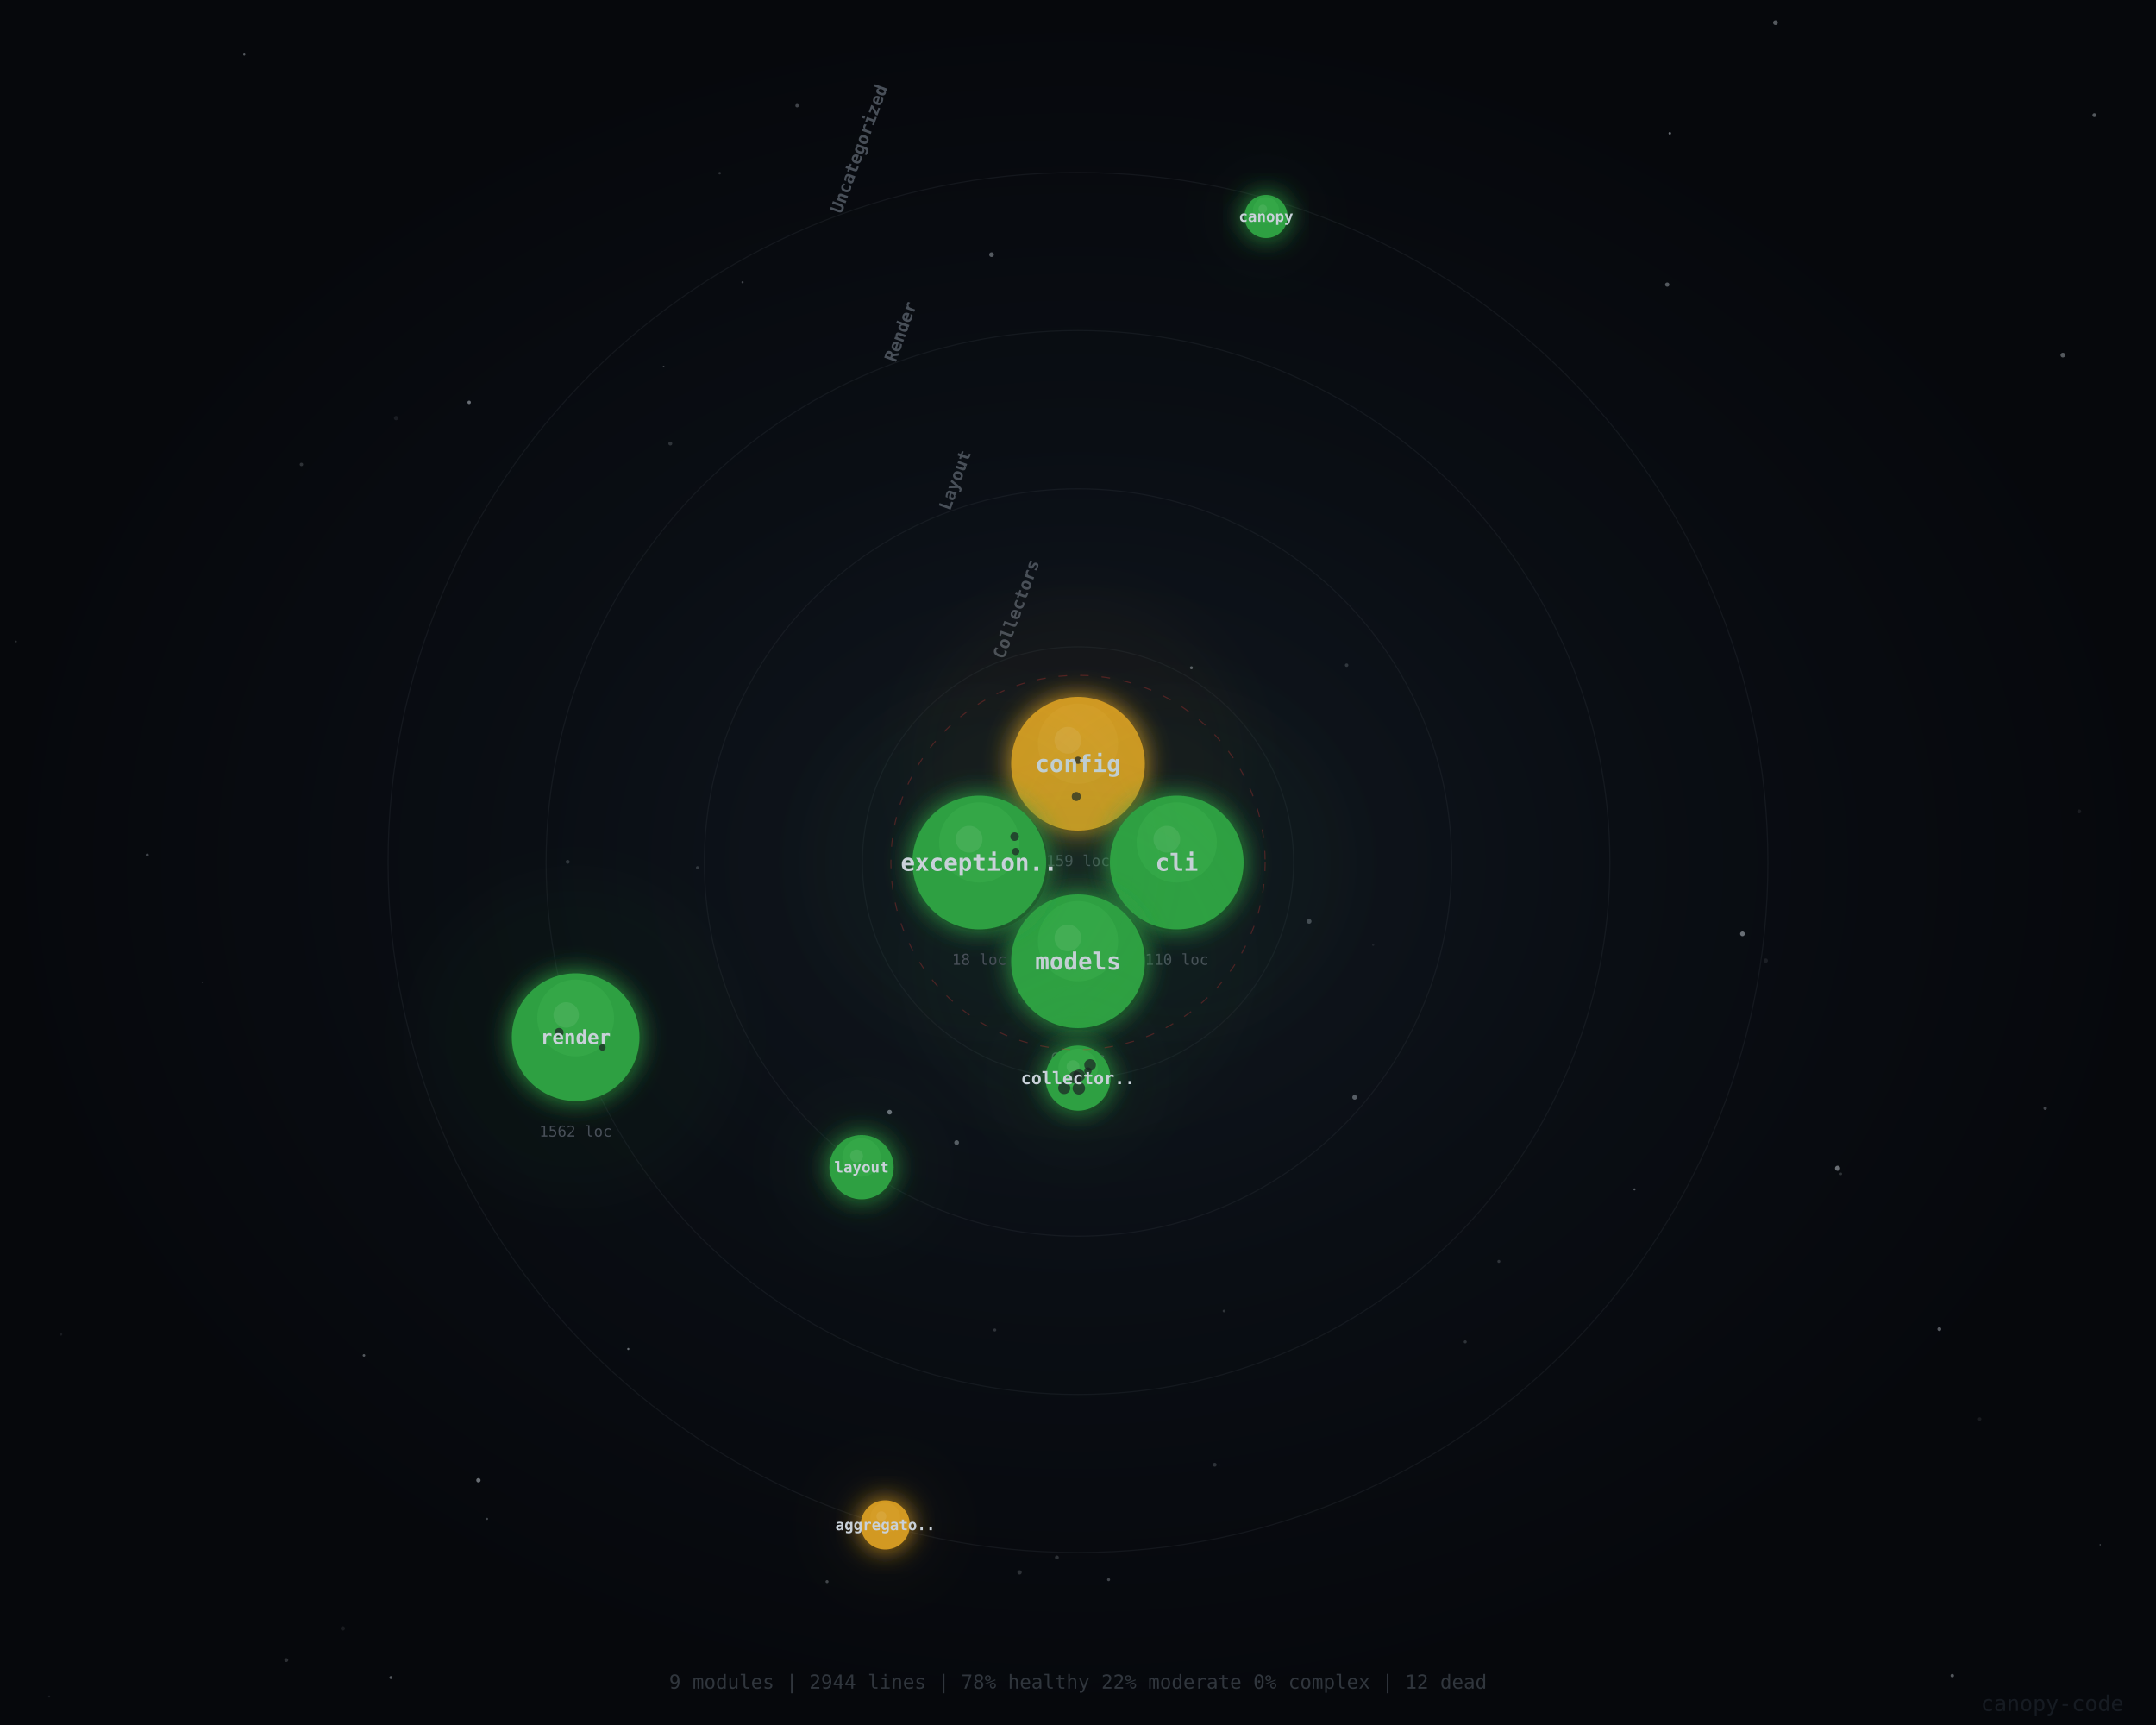
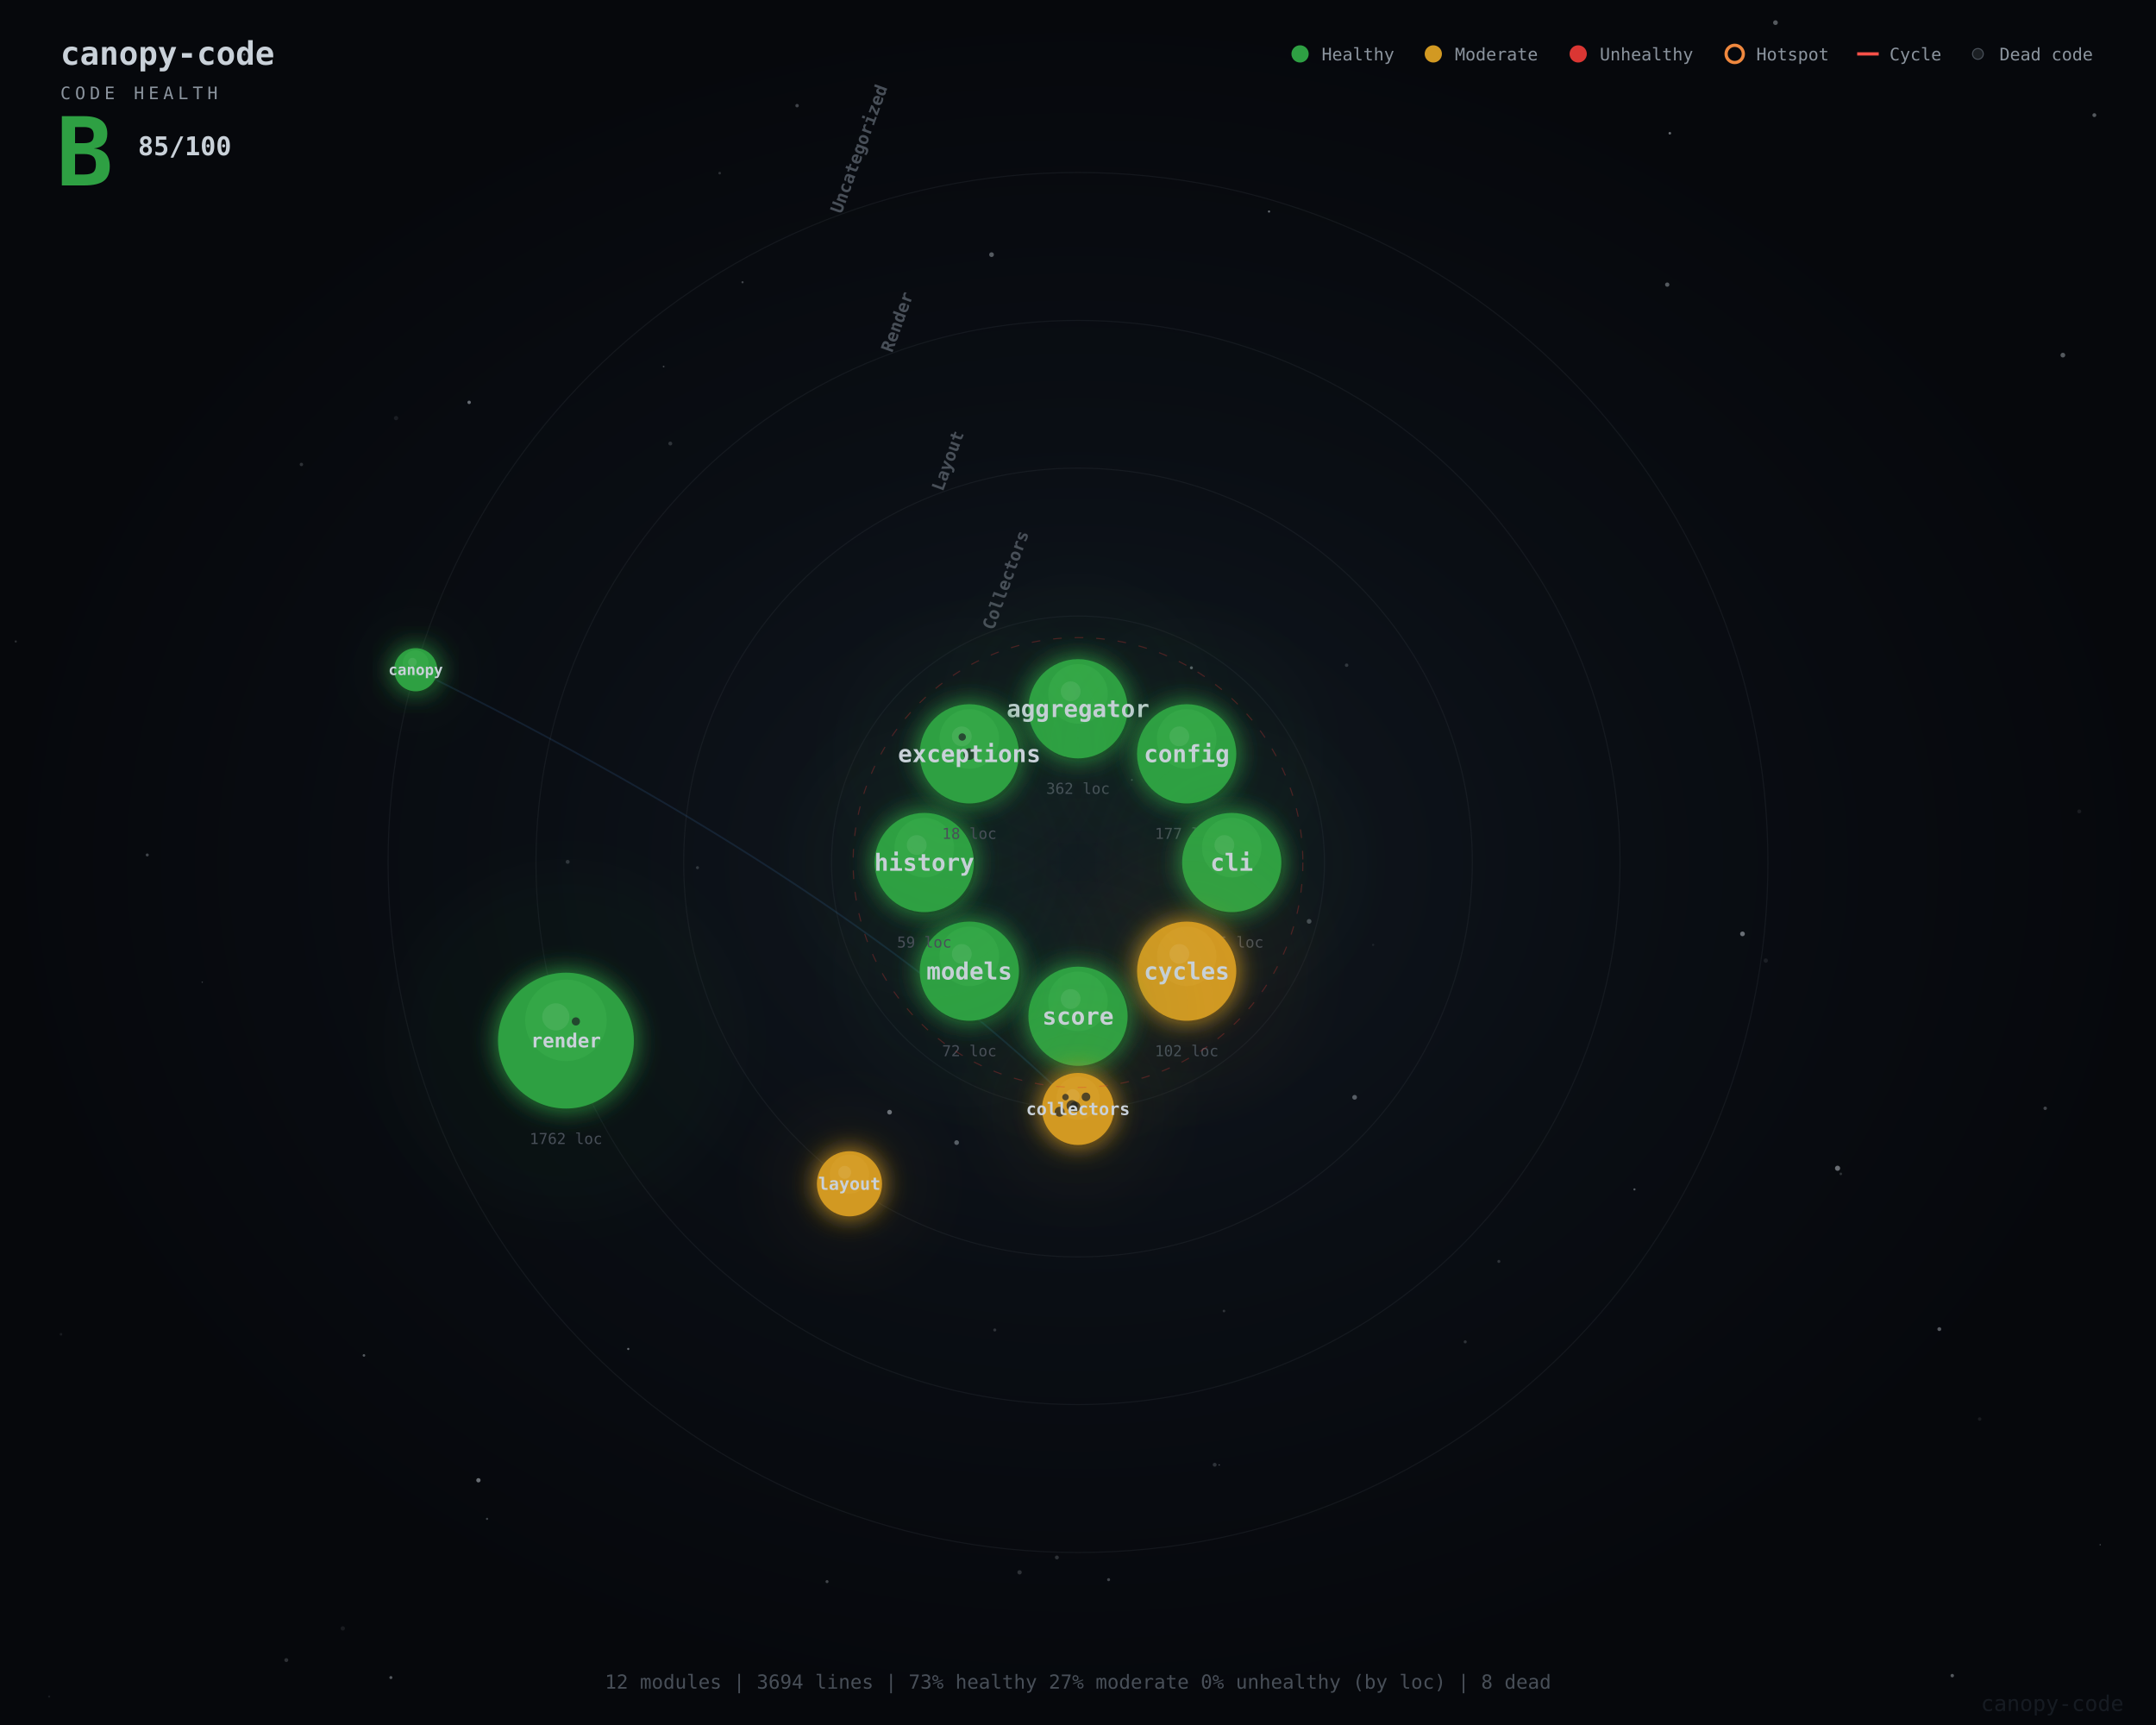
<svg xmlns="http://www.w3.org/2000/svg" viewBox="0 0 1000 800">
  <defs>
    <radialGradient id="bgGrad" cx="50%" cy="50%" r="50%">
      <stop offset="0%" stop-color="#111820" />
      <stop offset="50%" stop-color="#0a0e14" />
      <stop offset="100%" stop-color="#06080c" />
    </radialGradient>
    <filter id="nodeGlow" x="-50%" y="-50%" width="200%" height="200%">
      <feGaussianBlur stdDeviation="6" result="blur" />
      <feMerge>
        <feMergeNode in="blur" />
        <feMergeNode in="SourceGraphic" />
      </feMerge>
    </filter>
    <filter id="softGlow" x="-50%" y="-50%" width="200%" height="200%">
      <feGaussianBlur stdDeviation="12" />
    </filter>
    <filter id="churnPulse" x="-50%" y="-50%" width="200%" height="200%">
      <feGaussianBlur stdDeviation="4" result="blur" />
      <feMerge>
        <feMergeNode in="blur" />
        <feMergeNode in="SourceGraphic" />
      </feMerge>
    </filter>
  </defs>
  <rect width="1000" height="800" fill="url(#bgGrad)" />
  <circle cx="971.4" cy="53.4" r="0.9" fill="#c9d1d9" opacity="0.4" />
  <circle cx="514.2" cy="732.6" r="0.7" fill="#c9d1d9" opacity="0.3" />
  <circle cx="918.2" cy="658.1" r="0.8" fill="#c9d1d9" opacity="0.1" />
  <circle cx="956.8" cy="164.7" r="1.1" fill="#c9d1d9" opacity="0.4" />
  <circle cx="183.7" cy="193.9" r="1.0" fill="#c9d1d9" opacity="0.1" />
  <circle cx="636.9" cy="438.2" r="0.5" fill="#c9d1d9" opacity="0.1" />
  <circle cx="563.4" cy="679.3" r="0.9" fill="#c9d1d9" opacity="0.2" />
  <circle cx="774.5" cy="61.8" r="0.6" fill="#c9d1d9" opacity="0.5" />
  <circle cx="461.4" cy="616.8" r="0.7" fill="#c9d1d9" opacity="0.2" />
  <circle cx="113.3" cy="25.3" r="0.5" fill="#c9d1d9" opacity="0.4" />
  <circle cx="565.5" cy="679.4" r="0.3" fill="#c9d1d9" opacity="0.4" />
  <circle cx="291.4" cy="625.6" r="0.5" fill="#c9d1d9" opacity="0.5" />
  <circle cx="168.8" cy="628.6" r="0.6" fill="#c9d1d9" opacity="0.4" />
  <circle cx="181.3" cy="778.0" r="0.7" fill="#c9d1d9" opacity="0.4" />
  <circle cx="823.5" cy="10.5" r="1.1" fill="#c9d1d9" opacity="0.4" />
  <circle cx="974.1" cy="716.4" r="0.3" fill="#c9d1d9" opacity="0.4" />
  <circle cx="773.3" cy="132.0" r="1.0" fill="#c9d1d9" opacity="0.4" />
  <circle cx="899.5" cy="616.4" r="0.9" fill="#c9d1d9" opacity="0.4" />
  <circle cx="344.4" cy="130.9" r="0.5" fill="#c9d1d9" opacity="0.3" />
  <circle cx="964.4" cy="376.3" r="0.9" fill="#c9d1d9" opacity="0.1" />
  <circle cx="28.3" cy="618.8" r="0.6" fill="#c9d1d9" opacity="0.1" />
  <circle cx="263.3" cy="399.7" r="0.9" fill="#c9d1d9" opacity="0.2" />
  <circle cx="758.1" cy="551.6" r="0.5" fill="#c9d1d9" opacity="0.4" />
  <circle cx="139.8" cy="215.4" r="0.8" fill="#c9d1d9" opacity="0.2" />
  <circle cx="459.9" cy="118.1" r="1.1" fill="#c9d1d9" opacity="0.4" />
  <circle cx="852.3" cy="541.8" r="1.2" fill="#c9d1d9" opacity="0.5" />
  <circle cx="628.3" cy="508.9" r="1.1" fill="#c9d1d9" opacity="0.4" />
  <circle cx="552.6" cy="309.7" r="0.7" fill="#c9d1d9" opacity="0.4" />
  <circle cx="333.8" cy="80.3" r="0.6" fill="#c9d1d9" opacity="0.2" />
  <circle cx="819.0" cy="445.5" r="1.0" fill="#c9d1d9" opacity="0.1" />
  <circle cx="217.6" cy="186.6" r="0.8" fill="#c9d1d9" opacity="0.5" />
  <circle cx="93.8" cy="455.5" r="0.3" fill="#c9d1d9" opacity="0.3" />
  <circle cx="307.8" cy="170.0" r="0.4" fill="#c9d1d9" opacity="0.3" />
  <circle cx="695.2" cy="585.0" r="0.7" fill="#c9d1d9" opacity="0.2" />
  <circle cx="369.7" cy="49.0" r="0.8" fill="#c9d1d9" opacity="0.3" />
  <circle cx="221.9" cy="686.5" r="1.0" fill="#c9d1d9" opacity="0.5" />
  <circle cx="607.2" cy="427.3" r="1.1" fill="#c9d1d9" opacity="0.3" />
  <circle cx="808.2" cy="433.1" r="1.1" fill="#c9d1d9" opacity="0.5" />
  <circle cx="310.9" cy="205.7" r="0.9" fill="#c9d1d9" opacity="0.2" />
  <circle cx="159.0" cy="755.2" r="1.0" fill="#c9d1d9" opacity="0.1" />
  <circle cx="225.9" cy="704.4" r="0.5" fill="#c9d1d9" opacity="0.3" />
  <circle cx="489.4" cy="452.3" r="0.4" fill="#c9d1d9" opacity="0.5" />
  <circle cx="624.6" cy="308.5" r="0.8" fill="#c9d1d9" opacity="0.2" />
  <circle cx="383.6" cy="733.5" r="0.7" fill="#c9d1d9" opacity="0.3" />
  <circle cx="905.5" cy="777.1" r="0.8" fill="#c9d1d9" opacity="0.4" />
  <circle cx="525.0" cy="361.7" r="0.4" fill="#c9d1d9" opacity="0.3" />
  <circle cx="567.7" cy="608.0" r="0.6" fill="#c9d1d9" opacity="0.2" />
  <circle cx="412.6" cy="515.8" r="1.1" fill="#c9d1d9" opacity="0.5" />
  <circle cx="679.6" cy="622.3" r="0.7" fill="#c9d1d9" opacity="0.2" />
  <circle cx="472.9" cy="729.2" r="1.0" fill="#c9d1d9" opacity="0.2" />
  <circle cx="22.8" cy="786.8" r="0.5" fill="#c9d1d9" opacity="0.1" />
  <circle cx="323.5" cy="402.4" r="0.7" fill="#c9d1d9" opacity="0.2" />
  <circle cx="490.2" cy="722.3" r="0.9" fill="#c9d1d9" opacity="0.2" />
  <circle cx="132.8" cy="769.9" r="0.9" fill="#c9d1d9" opacity="0.2" />
  <circle cx="443.7" cy="529.9" r="1.1" fill="#c9d1d9" opacity="0.4" />
  <circle cx="7.3" cy="297.5" r="0.5" fill="#c9d1d9" opacity="0.2" />
  <circle cx="853.8" cy="544.4" r="0.6" fill="#c9d1d9" opacity="0.2" />
  <circle cx="588.6" cy="98.1" r="0.5" fill="#c9d1d9" opacity="0.5" />
  <circle cx="948.6" cy="514.0" r="0.8" fill="#c9d1d9" opacity="0.3" />
  <circle cx="68.3" cy="396.5" r="0.7" fill="#c9d1d9" opacity="0.3" />
-   <circle cx="500.0" cy="400.0" r="100.0" fill="none" stroke="#30363d" stroke-width="0.5" opacity="0.3" />
-   <circle cx="500.0" cy="400.0" r="173.3" fill="none" stroke="#30363d" stroke-width="0.5" opacity="0.3" />
-   <circle cx="500.0" cy="400.0" r="246.7" fill="none" stroke="#30363d" stroke-width="0.5" opacity="0.3" />
+   <circle cx="500.0" cy="400.0" r="114.3" fill="none" stroke="#30363d" stroke-width="0.5" opacity="0.3" />
+   <circle cx="500.0" cy="400.0" r="182.9" fill="none" stroke="#30363d" stroke-width="0.5" opacity="0.3" />
+   <circle cx="500.0" cy="400.0" r="251.4" fill="none" stroke="#30363d" stroke-width="0.5" opacity="0.3" />
  <circle cx="500.0" cy="400.0" r="320.0" fill="none" stroke="#30363d" stroke-width="0.5" opacity="0.3" />
-   <text x="465.7" y="306.1" font-family="monospace" font-size="8" font-weight="600" fill="#484f58" text-anchor="start" transform="rotate(-70 465.7 306.1)">Collectors</text>
-   <text x="440.6" y="237.2" font-family="monospace" font-size="8" font-weight="600" fill="#484f58" text-anchor="start" transform="rotate(-70 440.6 237.2)">Layout</text>
-   <text x="415.4" y="168.3" font-family="monospace" font-size="8" font-weight="600" fill="#484f58" text-anchor="start" transform="rotate(-70 415.4 168.3)">Render</text>
+   <text x="460.8" y="292.6" font-family="monospace" font-size="8" font-weight="600" fill="#484f58" text-anchor="start" transform="rotate(-70 460.8 292.6)">Collectors</text>
+   <text x="437.3" y="228.2" font-family="monospace" font-size="8" font-weight="600" fill="#484f58" text-anchor="start" transform="rotate(-70 437.3 228.2)">Layout</text>
+   <text x="413.8" y="163.8" font-family="monospace" font-size="8" font-weight="600" fill="#484f58" text-anchor="start" transform="rotate(-70 413.8 163.8)">Render</text>
  <text x="390.3" y="99.4" font-family="monospace" font-size="8" font-weight="600" fill="#484f58" text-anchor="start" transform="rotate(-70 390.3 99.4)">Uncategorized</text>
-   <path data-from="canopy.aggregator" data-to="canopy" d="M410.6,707.2 Q499.2,402.7 587.2,100.4" fill="none" stroke="#58a6ff" stroke-width="0.8" opacity="0" />
-   <path data-from="canopy.aggregator" data-to="canopy.collectors" d="M410.6,707.2 Q468.7,542.5 500.0,500.0" fill="none" stroke="#58a6ff" stroke-width="0.8" opacity="0" />
-   <path data-from="canopy.collectors" data-to="canopy" d="M500.0,500.0 Q530.5,330.1 587.2,100.4" fill="none" stroke="#58a6ff" stroke-width="0.8" opacity="0" />
-   <path data-from="canopy.layout" data-to="canopy" d="M399.6,541.3 Q495.4,344.6 587.2,100.4" fill="none" stroke="#58a6ff" stroke-width="0.8" opacity="0" />
-   <path data-from="canopy.render" data-to="canopy.layout" d="M267.0,481.0 Q383.3,477.8 399.6,541.3" fill="none" stroke="#58a6ff" stroke-width="0.8" opacity="0" />
+   <path data-from="canopy.collectors" data-to="canopy" d="M500.0,514.3 Q392.5,408.7 192.8,310.6" fill="none" stroke="#58a6ff" stroke-width="0.8" opacity="0.12" />
+   <path data-from="canopy.layout" data-to="canopy" d="M394.0,549.0 Q355.4,420.9 192.8,310.6" fill="none" stroke="#58a6ff" stroke-width="0.8" opacity="0.0" />
+   <path data-from="canopy.render" data-to="canopy.layout" d="M262.5,482.6 Q379.8,481.1 394.0,549.0" fill="none" stroke="#58a6ff" stroke-width="0.8" opacity="0.0" />
+   <g data-module="canopy.aggregator">
+     <circle cx="500.0" cy="328.7" r="57.5" fill="#2ea04355" opacity="0.1" filter="url(#softGlow)" />
+     <circle cx="501.0" cy="329.7" r="23.0" fill="#000000" opacity="0.3" />
+     <circle cx="500.0" cy="328.7" r="23.0" fill="#2ea043" filter="url(#nodeGlow)" />
+     <circle cx="500.0" cy="321.8" r="13.8" fill="#56d364" opacity="0.15" />
+     <circle cx="496.6" cy="320.6" r="4.6" fill="#ffffff" opacity="0.08" />
+     <text x="500.0" y="328.7" font-family="monospace" font-size="11" font-weight="700" fill="#c9d1d9" text-anchor="middle" dy="0.35em">aggregator</text>
+     <text x="500.0" y="365.7" font-family="monospace" font-size="7" fill="#484f58" text-anchor="middle" dy="0.35em">362 loc</text>
+   </g>
  <g data-module="canopy.config">
-     <circle cx="500.0" cy="354.2" r="77.5" fill="#d2992255" opacity="0.1" filter="url(#softGlow)" />
-     <circle cx="501.0" cy="355.2" r="31.0" fill="#000000" opacity="0.3" />
-     <circle cx="500.0" cy="354.2" r="31.0" fill="#d29922" filter="url(#nodeGlow)" />
-     <circle cx="500.0" cy="344.9" r="18.6" fill="#e3b341" opacity="0.15" />
-     <circle cx="495.3" cy="343.3" r="6.2" fill="#ffffff" opacity="0.08" />
-     <circle cx="499.2" cy="369.4" r="2.1" fill="#1b1f23" opacity="0.7" />
-     <circle cx="500.0" cy="352.6" r="1.7" fill="#1b1f23" opacity="0.7" />
-     <text x="500.0" y="354.2" font-family="monospace" font-size="11" font-weight="700" fill="#c9d1d9" text-anchor="middle" dy="0.35em">config</text>
-     <text x="500.0" y="399.2" font-family="monospace" font-size="7" fill="#484f58" text-anchor="middle" dy="0.35em">159 loc</text>
+     <circle cx="550.4" cy="349.6" r="57.5" fill="#2ea04355" opacity="0.1" filter="url(#softGlow)" />
+     <circle cx="551.4" cy="350.6" r="23.0" fill="#000000" opacity="0.3" />
+     <circle cx="550.4" cy="349.6" r="23.0" fill="#2ea043" filter="url(#nodeGlow)" />
+     <circle cx="550.4" cy="342.7" r="13.8" fill="#56d364" opacity="0.15" />
+     <circle cx="547.0" cy="341.5" r="4.6" fill="#ffffff" opacity="0.08" />
+     <text x="550.4" y="349.6" font-family="monospace" font-size="11" font-weight="700" fill="#c9d1d9" text-anchor="middle" dy="0.35em">config</text>
+     <text x="550.4" y="386.6" font-family="monospace" font-size="7" fill="#484f58" text-anchor="middle" dy="0.35em">177 loc</text>
  </g>
  <g data-module="canopy.cli">
-     <circle cx="545.8" cy="400.0" r="77.5" fill="#2ea04355" opacity="0.1" filter="url(#softGlow)" />
-     <circle cx="546.8" cy="401.0" r="31.0" fill="#000000" opacity="0.3" />
-     <circle cx="545.8" cy="400.0" r="31.0" fill="#2ea043" filter="url(#nodeGlow)" />
-     <circle cx="545.8" cy="390.7" r="18.6" fill="#56d364" opacity="0.15" />
-     <circle cx="541.2" cy="389.2" r="6.2" fill="#ffffff" opacity="0.08" />
-     <text x="545.8" y="400.0" font-family="monospace" font-size="11" font-weight="700" fill="#c9d1d9" text-anchor="middle" dy="0.35em">cli</text>
-     <text x="545.8" y="445.0" font-family="monospace" font-size="7" fill="#484f58" text-anchor="middle" dy="0.35em">110 loc</text>
+     <circle cx="571.3" cy="400.0" r="57.5" fill="#2ea04355" opacity="0.1" filter="url(#softGlow)" />
+     <circle cx="572.3" cy="401.0" r="23.0" fill="#000000" opacity="0.3" />
+     <circle cx="571.3" cy="400.0" r="23.0" fill="#2ea043" filter="url(#nodeGlow)" />
+     <circle cx="571.3" cy="393.1" r="13.8" fill="#56d364" opacity="0.15" />
+     <circle cx="567.9" cy="391.9" r="4.6" fill="#ffffff" opacity="0.08" />
+     <text x="571.3" y="400.0" font-family="monospace" font-size="11" font-weight="700" fill="#c9d1d9" text-anchor="middle" dy="0.35em">cli</text>
+     <text x="571.3" y="437.0" font-family="monospace" font-size="7" fill="#484f58" text-anchor="middle" dy="0.35em">145 loc</text>
+   </g>
+   <g data-module="canopy.cycles">
+     <circle cx="550.4" cy="450.4" r="57.5" fill="#d2992255" opacity="0.1" filter="url(#softGlow)" />
+     <circle cx="551.4" cy="451.4" r="23.0" fill="#000000" opacity="0.3" />
+     <circle cx="550.4" cy="450.4" r="23.0" fill="#d29922" filter="url(#nodeGlow)" />
+     <circle cx="550.4" cy="443.5" r="13.8" fill="#e3b341" opacity="0.15" />
+     <circle cx="547.0" cy="442.4" r="4.6" fill="#ffffff" opacity="0.08" />
+     <text x="550.4" y="450.4" font-family="monospace" font-size="11" font-weight="700" fill="#c9d1d9" text-anchor="middle" dy="0.35em">cycles</text>
+     <text x="550.4" y="487.4" font-family="monospace" font-size="7" fill="#484f58" text-anchor="middle" dy="0.35em">102 loc</text>
+   </g>
+   <g data-module="canopy.score">
+     <circle cx="500.0" cy="471.3" r="57.5" fill="#2ea04355" opacity="0.1" filter="url(#softGlow)" />
+     <circle cx="501.0" cy="472.3" r="23.0" fill="#000000" opacity="0.3" />
+     <circle cx="500.0" cy="471.3" r="23.0" fill="#2ea043" filter="url(#nodeGlow)" />
+     <circle cx="500.0" cy="464.4" r="13.8" fill="#56d364" opacity="0.15" />
+     <circle cx="496.6" cy="463.3" r="4.6" fill="#ffffff" opacity="0.08" />
+     <text x="500.0" y="471.3" font-family="monospace" font-size="11" font-weight="700" fill="#c9d1d9" text-anchor="middle" dy="0.35em">score</text>
+     <text x="500.0" y="508.3" font-family="monospace" font-size="7" fill="#484f58" text-anchor="middle" dy="0.35em">91 loc</text>
  </g>
  <g data-module="canopy.models">
-     <circle cx="500.0" cy="445.8" r="77.5" fill="#2ea04355" opacity="0.1" filter="url(#softGlow)" />
-     <circle cx="501.0" cy="446.8" r="31.0" fill="#000000" opacity="0.3" />
-     <circle cx="500.0" cy="445.8" r="31.0" fill="#2ea043" filter="url(#nodeGlow)" />
-     <circle cx="500.0" cy="436.5" r="18.6" fill="#56d364" opacity="0.15" />
-     <circle cx="495.3" cy="435.0" r="6.2" fill="#ffffff" opacity="0.08" />
-     <text x="500.0" y="445.8" font-family="monospace" font-size="11" font-weight="700" fill="#c9d1d9" text-anchor="middle" dy="0.35em">models</text>
-     <text x="500.0" y="490.8" font-family="monospace" font-size="7" fill="#484f58" text-anchor="middle" dy="0.35em">60 loc</text>
+     <circle cx="449.6" cy="450.4" r="57.5" fill="#2ea04355" opacity="0.1" filter="url(#softGlow)" />
+     <circle cx="450.6" cy="451.4" r="23.0" fill="#000000" opacity="0.3" />
+     <circle cx="449.6" cy="450.4" r="23.0" fill="#2ea043" filter="url(#nodeGlow)" />
+     <circle cx="449.6" cy="443.5" r="13.8" fill="#56d364" opacity="0.15" />
+     <circle cx="446.1" cy="442.4" r="4.6" fill="#ffffff" opacity="0.08" />
+     <text x="449.6" y="450.4" font-family="monospace" font-size="11" font-weight="700" fill="#c9d1d9" text-anchor="middle" dy="0.35em">models</text>
+     <text x="449.6" y="487.4" font-family="monospace" font-size="7" fill="#484f58" text-anchor="middle" dy="0.35em">72 loc</text>
+   </g>
+   <g data-module="canopy.history">
+     <circle cx="428.7" cy="400.0" r="57.5" fill="#2ea04355" opacity="0.1" filter="url(#softGlow)" />
+     <circle cx="429.7" cy="401.0" r="23.0" fill="#000000" opacity="0.3" />
+     <circle cx="428.7" cy="400.0" r="23.0" fill="#2ea043" filter="url(#nodeGlow)" />
+     <circle cx="428.7" cy="393.1" r="13.8" fill="#56d364" opacity="0.15" />
+     <circle cx="425.2" cy="391.9" r="4.6" fill="#ffffff" opacity="0.08" />
+     <text x="428.7" y="400.0" font-family="monospace" font-size="11" font-weight="700" fill="#c9d1d9" text-anchor="middle" dy="0.35em">history</text>
+     <text x="428.7" y="437.0" font-family="monospace" font-size="7" fill="#484f58" text-anchor="middle" dy="0.35em">59 loc</text>
  </g>
  <g data-module="canopy.exceptions">
-     <circle cx="454.2" cy="400.0" r="77.5" fill="#2ea04355" opacity="0.1" filter="url(#softGlow)" />
-     <circle cx="455.2" cy="401.0" r="31.0" fill="#000000" opacity="0.3" />
-     <circle cx="454.2" cy="400.0" r="31.0" fill="#2ea043" filter="url(#nodeGlow)" />
-     <circle cx="454.2" cy="390.7" r="18.6" fill="#56d364" opacity="0.15" />
-     <circle cx="449.5" cy="389.2" r="6.2" fill="#ffffff" opacity="0.08" />
-     <circle cx="471.1" cy="394.9" r="1.7" fill="#1b1f23" opacity="0.7" />
-     <circle cx="470.6" cy="388.0" r="2.0" fill="#1b1f23" opacity="0.7" />
-     <text x="454.2" y="400.0" font-family="monospace" font-size="11" font-weight="700" fill="#c9d1d9" text-anchor="middle" dy="0.35em">exception..</text>
-     <text x="454.2" y="445.0" font-family="monospace" font-size="7" fill="#484f58" text-anchor="middle" dy="0.35em">18 loc</text>
+     <circle cx="449.6" cy="349.6" r="57.5" fill="#2ea04355" opacity="0.1" filter="url(#softGlow)" />
+     <circle cx="450.6" cy="350.6" r="23.0" fill="#000000" opacity="0.3" />
+     <circle cx="449.6" cy="349.6" r="23.0" fill="#2ea043" filter="url(#nodeGlow)" />
+     <circle cx="449.6" cy="342.7" r="13.8" fill="#56d364" opacity="0.15" />
+     <circle cx="446.1" cy="341.5" r="4.6" fill="#ffffff" opacity="0.08" />
+     <circle cx="446.3" cy="341.8" r="1.7" fill="#1b1f23" opacity="0.7" />
+     <circle cx="449.6" cy="349.7" r="2.7" fill="#1b1f23" opacity="0.7" />
+     <text x="449.6" y="349.6" font-family="monospace" font-size="11" font-weight="700" fill="#c9d1d9" text-anchor="middle" dy="0.35em">exceptions</text>
+     <text x="449.6" y="386.6" font-family="monospace" font-size="7" fill="#484f58" text-anchor="middle" dy="0.35em">18 loc</text>
  </g>
  <g data-module="canopy.collectors">
-     <circle cx="500.0" cy="500.0" r="37.8" fill="#2ea04355" opacity="0.1" filter="url(#softGlow)" />
-     <circle cx="501.0" cy="501.0" r="15.1" fill="#000000" opacity="0.3" />
-     <circle cx="500.0" cy="500.0" r="15.1" fill="#2ea043" filter="url(#nodeGlow)" />
-     <circle cx="500.0" cy="495.5" r="9.1" fill="#56d364" opacity="0.15" />
-     <circle cx="497.7" cy="494.7" r="3.0" fill="#ffffff" opacity="0.08" />
-     <circle cx="498.7" cy="499.6" r="2.9" fill="#1b1f23" opacity="0.7" />
-     <circle cx="504.6" cy="496.7" r="1.7" fill="#1b1f23" opacity="0.7" />
-     <circle cx="493.6" cy="504.6" r="2.8" fill="#1b1f23" opacity="0.7" />
-     <circle cx="500.4" cy="504.7" r="2.9" fill="#1b1f23" opacity="0.7" />
-     <circle cx="500.5" cy="498.8" r="2.8" fill="#1b1f23" opacity="0.7" />
-     <circle cx="505.6" cy="493.9" r="2.7" fill="#1b1f23" opacity="0.7" />
-     <text x="500.0" y="500.0" font-family="monospace" font-size="8" font-weight="600" fill="#c9d1d9" text-anchor="middle" dy="0.35em">collector..</text>
+     <circle cx="500.0" cy="514.3" r="41.8" fill="#d2992255" opacity="0.1" filter="url(#softGlow)" />
+     <circle cx="501.0" cy="515.3" r="16.7" fill="#000000" opacity="0.3" />
+     <circle cx="500.0" cy="514.3" r="16.7" fill="#d29922" filter="url(#nodeGlow)" />
+     <circle cx="500.0" cy="509.3" r="10.0" fill="#e3b341" opacity="0.15" />
+     <circle cx="497.5" cy="508.4" r="3.3" fill="#ffffff" opacity="0.08" />
+     <circle cx="498.7" cy="513.3" r="2.4" fill="#1b1f23" opacity="0.7" />
+     <circle cx="503.7" cy="508.7" r="2.0" fill="#1b1f23" opacity="0.7" />
+     <circle cx="491.5" cy="515.6" r="2.3" fill="#1b1f23" opacity="0.7" />
+     <circle cx="497.3" cy="512.8" r="2.6" fill="#1b1f23" opacity="0.7" />
+     <circle cx="494.2" cy="508.8" r="1.5" fill="#1b1f23" opacity="0.7" />
+     <text x="500.0" y="514.3" font-family="monospace" font-size="8" font-weight="600" fill="#c9d1d9" text-anchor="middle" dy="0.35em">collectors</text>
  </g>
  <g data-module="canopy.layout">
-     <circle cx="399.6" cy="541.3" r="37.2" fill="#2ea04355" opacity="0.1" filter="url(#softGlow)" />
-     <circle cx="400.6" cy="542.3" r="14.9" fill="#000000" opacity="0.3" />
-     <circle cx="399.6" cy="541.3" r="14.9" fill="#2ea043" filter="url(#nodeGlow)" />
-     <circle cx="399.6" cy="536.8" r="8.9" fill="#56d364" opacity="0.15" />
-     <circle cx="397.3" cy="536.1" r="3.0" fill="#ffffff" opacity="0.08" />
-     <text x="399.6" y="541.3" font-family="monospace" font-size="7" font-weight="600" fill="#c9d1d9" text-anchor="middle" dy="0.35em">layout</text>
+     <circle cx="394.0" cy="549.0" r="37.8" fill="#d2992255" opacity="0.1" filter="url(#softGlow)" />
+     <circle cx="395.0" cy="550.0" r="15.1" fill="#000000" opacity="0.3" />
+     <circle cx="394.0" cy="549.0" r="15.1" fill="#d29922" filter="url(#nodeGlow)" />
+     <circle cx="394.0" cy="544.5" r="9.1" fill="#e3b341" opacity="0.15" />
+     <circle cx="391.8" cy="543.7" r="3.0" fill="#ffffff" opacity="0.08" />
+     <text x="394.0" y="549.0" font-family="monospace" font-size="8" font-weight="600" fill="#c9d1d9" text-anchor="middle" dy="0.35em">layout</text>
  </g>
  <g data-module="canopy.render">
-     <circle cx="267.0" cy="481.0" r="74.1" fill="#2ea04355" opacity="0.1" filter="url(#softGlow)" />
-     <circle cx="268.0" cy="482.0" r="29.6" fill="#000000" opacity="0.3" />
-     <circle cx="267.0" cy="481.0" r="29.6" fill="#2ea043" filter="url(#nodeGlow)" />
-     <circle cx="267.0" cy="472.1" r="17.8" fill="#56d364" opacity="0.15" />
-     <circle cx="262.6" cy="470.7" r="5.9" fill="#ffffff" opacity="0.08" />
-     <circle cx="259.3" cy="478.8" r="2.1" fill="#1b1f23" opacity="0.7" />
-     <circle cx="279.4" cy="485.8" r="1.5" fill="#1b1f23" opacity="0.7" />
-     <text x="267.0" y="481.0" font-family="monospace" font-size="9" font-weight="600" fill="#c9d1d9" text-anchor="middle" dy="0.35em">render</text>
-     <text x="267.0" y="524.7" font-family="monospace" font-size="7" fill="#484f58" text-anchor="middle" dy="0.35em">1562 loc</text>
-   </g>
-   <g data-module="canopy.aggregator">
-     <circle cx="410.6" cy="707.2" r="28.6" fill="#d2992255" opacity="0.1" filter="url(#softGlow)" />
-     <circle cx="411.6" cy="708.2" r="11.4" fill="#000000" opacity="0.3" />
-     <circle cx="410.6" cy="707.2" r="11.4" fill="#d29922" filter="url(#nodeGlow)" />
-     <circle cx="410.6" cy="703.8" r="6.9" fill="#e3b341" opacity="0.15" />
-     <circle cx="408.8" cy="703.2" r="2.3" fill="#ffffff" opacity="0.08" />
-     <text x="410.6" y="707.2" font-family="monospace" font-size="7" font-weight="600" fill="#c9d1d9" text-anchor="middle" dy="0.35em">aggregato..</text>
+     <circle cx="262.5" cy="482.6" r="78.7" fill="#2ea04355" opacity="0.1" filter="url(#softGlow)" />
+     <circle cx="263.5" cy="483.6" r="31.5" fill="#000000" opacity="0.3" />
+     <circle cx="262.5" cy="482.6" r="31.5" fill="#2ea043" filter="url(#nodeGlow)" />
+     <circle cx="262.5" cy="473.2" r="18.9" fill="#56d364" opacity="0.15" />
+     <circle cx="257.8" cy="471.6" r="6.3" fill="#ffffff" opacity="0.08" />
+     <circle cx="267.1" cy="473.7" r="1.9" fill="#1b1f23" opacity="0.7" />
+     <text x="262.5" y="482.6" font-family="monospace" font-size="9" font-weight="600" fill="#c9d1d9" text-anchor="middle" dy="0.35em">render</text>
+     <text x="262.5" y="528.1" font-family="monospace" font-size="7" fill="#484f58" text-anchor="middle" dy="0.35em">1762 loc</text>
  </g>
  <g data-module="canopy">
-     <circle cx="587.2" cy="100.4" r="25.0" fill="#2ea04355" opacity="0.1" filter="url(#softGlow)" />
-     <circle cx="588.2" cy="101.4" r="10.0" fill="#000000" opacity="0.3" />
-     <circle cx="587.2" cy="100.4" r="10.0" fill="#2ea043" filter="url(#nodeGlow)" />
-     <circle cx="587.2" cy="97.4" r="6.0" fill="#56d364" opacity="0.15" />
-     <circle cx="585.7" cy="96.9" r="2.0" fill="#ffffff" opacity="0.08" />
-     <text x="587.2" y="100.4" font-family="monospace" font-size="7" font-weight="600" fill="#c9d1d9" text-anchor="middle" dy="0.35em">canopy</text>
-   </g>
-   <circle cx="500.0" cy="400.0" r="86.8" fill="none" stroke="#da3633" stroke-width="0.5" stroke-dasharray="4 6" opacity="0.3">
+     <circle cx="192.8" cy="310.6" r="25.0" fill="#2ea04355" opacity="0.1" filter="url(#softGlow)" />
+     <circle cx="193.8" cy="311.6" r="10.0" fill="#000000" opacity="0.3" />
+     <circle cx="192.8" cy="310.6" r="10.0" fill="#2ea043" filter="url(#nodeGlow)" />
+     <circle cx="192.8" cy="307.6" r="6.0" fill="#56d364" opacity="0.15" />
+     <circle cx="191.3" cy="307.1" r="2.0" fill="#ffffff" opacity="0.08" />
+     <text x="192.8" y="310.6" font-family="monospace" font-size="7" font-weight="600" fill="#c9d1d9" text-anchor="middle" dy="0.35em">canopy</text>
+   </g>
+   <circle cx="500.0" cy="400.0" r="104.3" fill="none" stroke="#da3633" stroke-width="0.5" stroke-dasharray="4 6" opacity="0.3">
    <animateTransform attributeName="transform" type="rotate" from="0 500.0 400.0" to="360 500.0 400.0" dur="60s" repeatCount="indefinite" />
  </circle>
-   <text x="500.0" y="780.0" font-family="monospace" font-size="9" fill="#30363d" text-anchor="middle" dy="0.35em">9 modules | 2944 lines | 78% healthy 22% moderate 0% complex | 12 dead</text>
+   <text x="28.0" y="30.0" font-family="monospace" font-size="15" font-weight="700" fill="#c9d1d9">canopy-code</text>
+   <text x="28.0" y="46.0" font-family="monospace" font-size="8" letter-spacing="2" fill="#8b949e">CODE HEALTH</text>
+   <text x="26.0" y="86.0" font-family="monospace" font-size="44" font-weight="700" fill="#2ea043">B</text>
+   <text x="64.0" y="72.0" font-family="monospace" font-size="12" font-weight="600" fill="#c9d1d9">85/100</text>
+   <circle cx="917.4" cy="25.0" r="2.5" fill="#1b1f23" stroke="#484f58" stroke-width="0.5" />
+   <text x="927.4" y="28.0" font-family="monospace" font-size="8" fill="#8b949e">Dead code</text>
+   <line x1="861.4" y1="25.0" x2="871.4" y2="25.0" stroke="#f85149" stroke-width="1.5" />
+   <text x="876.4" y="28.0" font-family="monospace" font-size="8" fill="#8b949e">Cycle</text>
+   <circle cx="804.6" cy="25.0" r="4" fill="none" stroke="#f0883e" stroke-width="1.5" />
+   <text x="814.6" y="28.0" font-family="monospace" font-size="8" fill="#8b949e">Hotspot</text>
+   <circle cx="732.0" cy="25.0" r="4" fill="#da3633" />
+   <text x="742.0" y="28.0" font-family="monospace" font-size="8" fill="#8b949e">Unhealthy</text>
+   <circle cx="664.8" cy="25.0" r="4" fill="#d29922" />
+   <text x="674.8" y="28.0" font-family="monospace" font-size="8" fill="#8b949e">Moderate</text>
+   <circle cx="603.0" cy="25.0" r="4" fill="#2ea043" />
+   <text x="613.0" y="28.0" font-family="monospace" font-size="8" fill="#8b949e">Healthy</text>
+   <text x="500.0" y="780.0" font-family="monospace" font-size="9" fill="#484f58" text-anchor="middle" dy="0.35em">12 modules | 3694 lines | 73% healthy 27% moderate 0% unhealthy (by loc) | 8 dead</text>
  <text x="985.0" y="790.0" font-family="monospace" font-size="10" fill="#161b22" text-anchor="end" dy="0.35em">canopy-code</text>
</svg>
